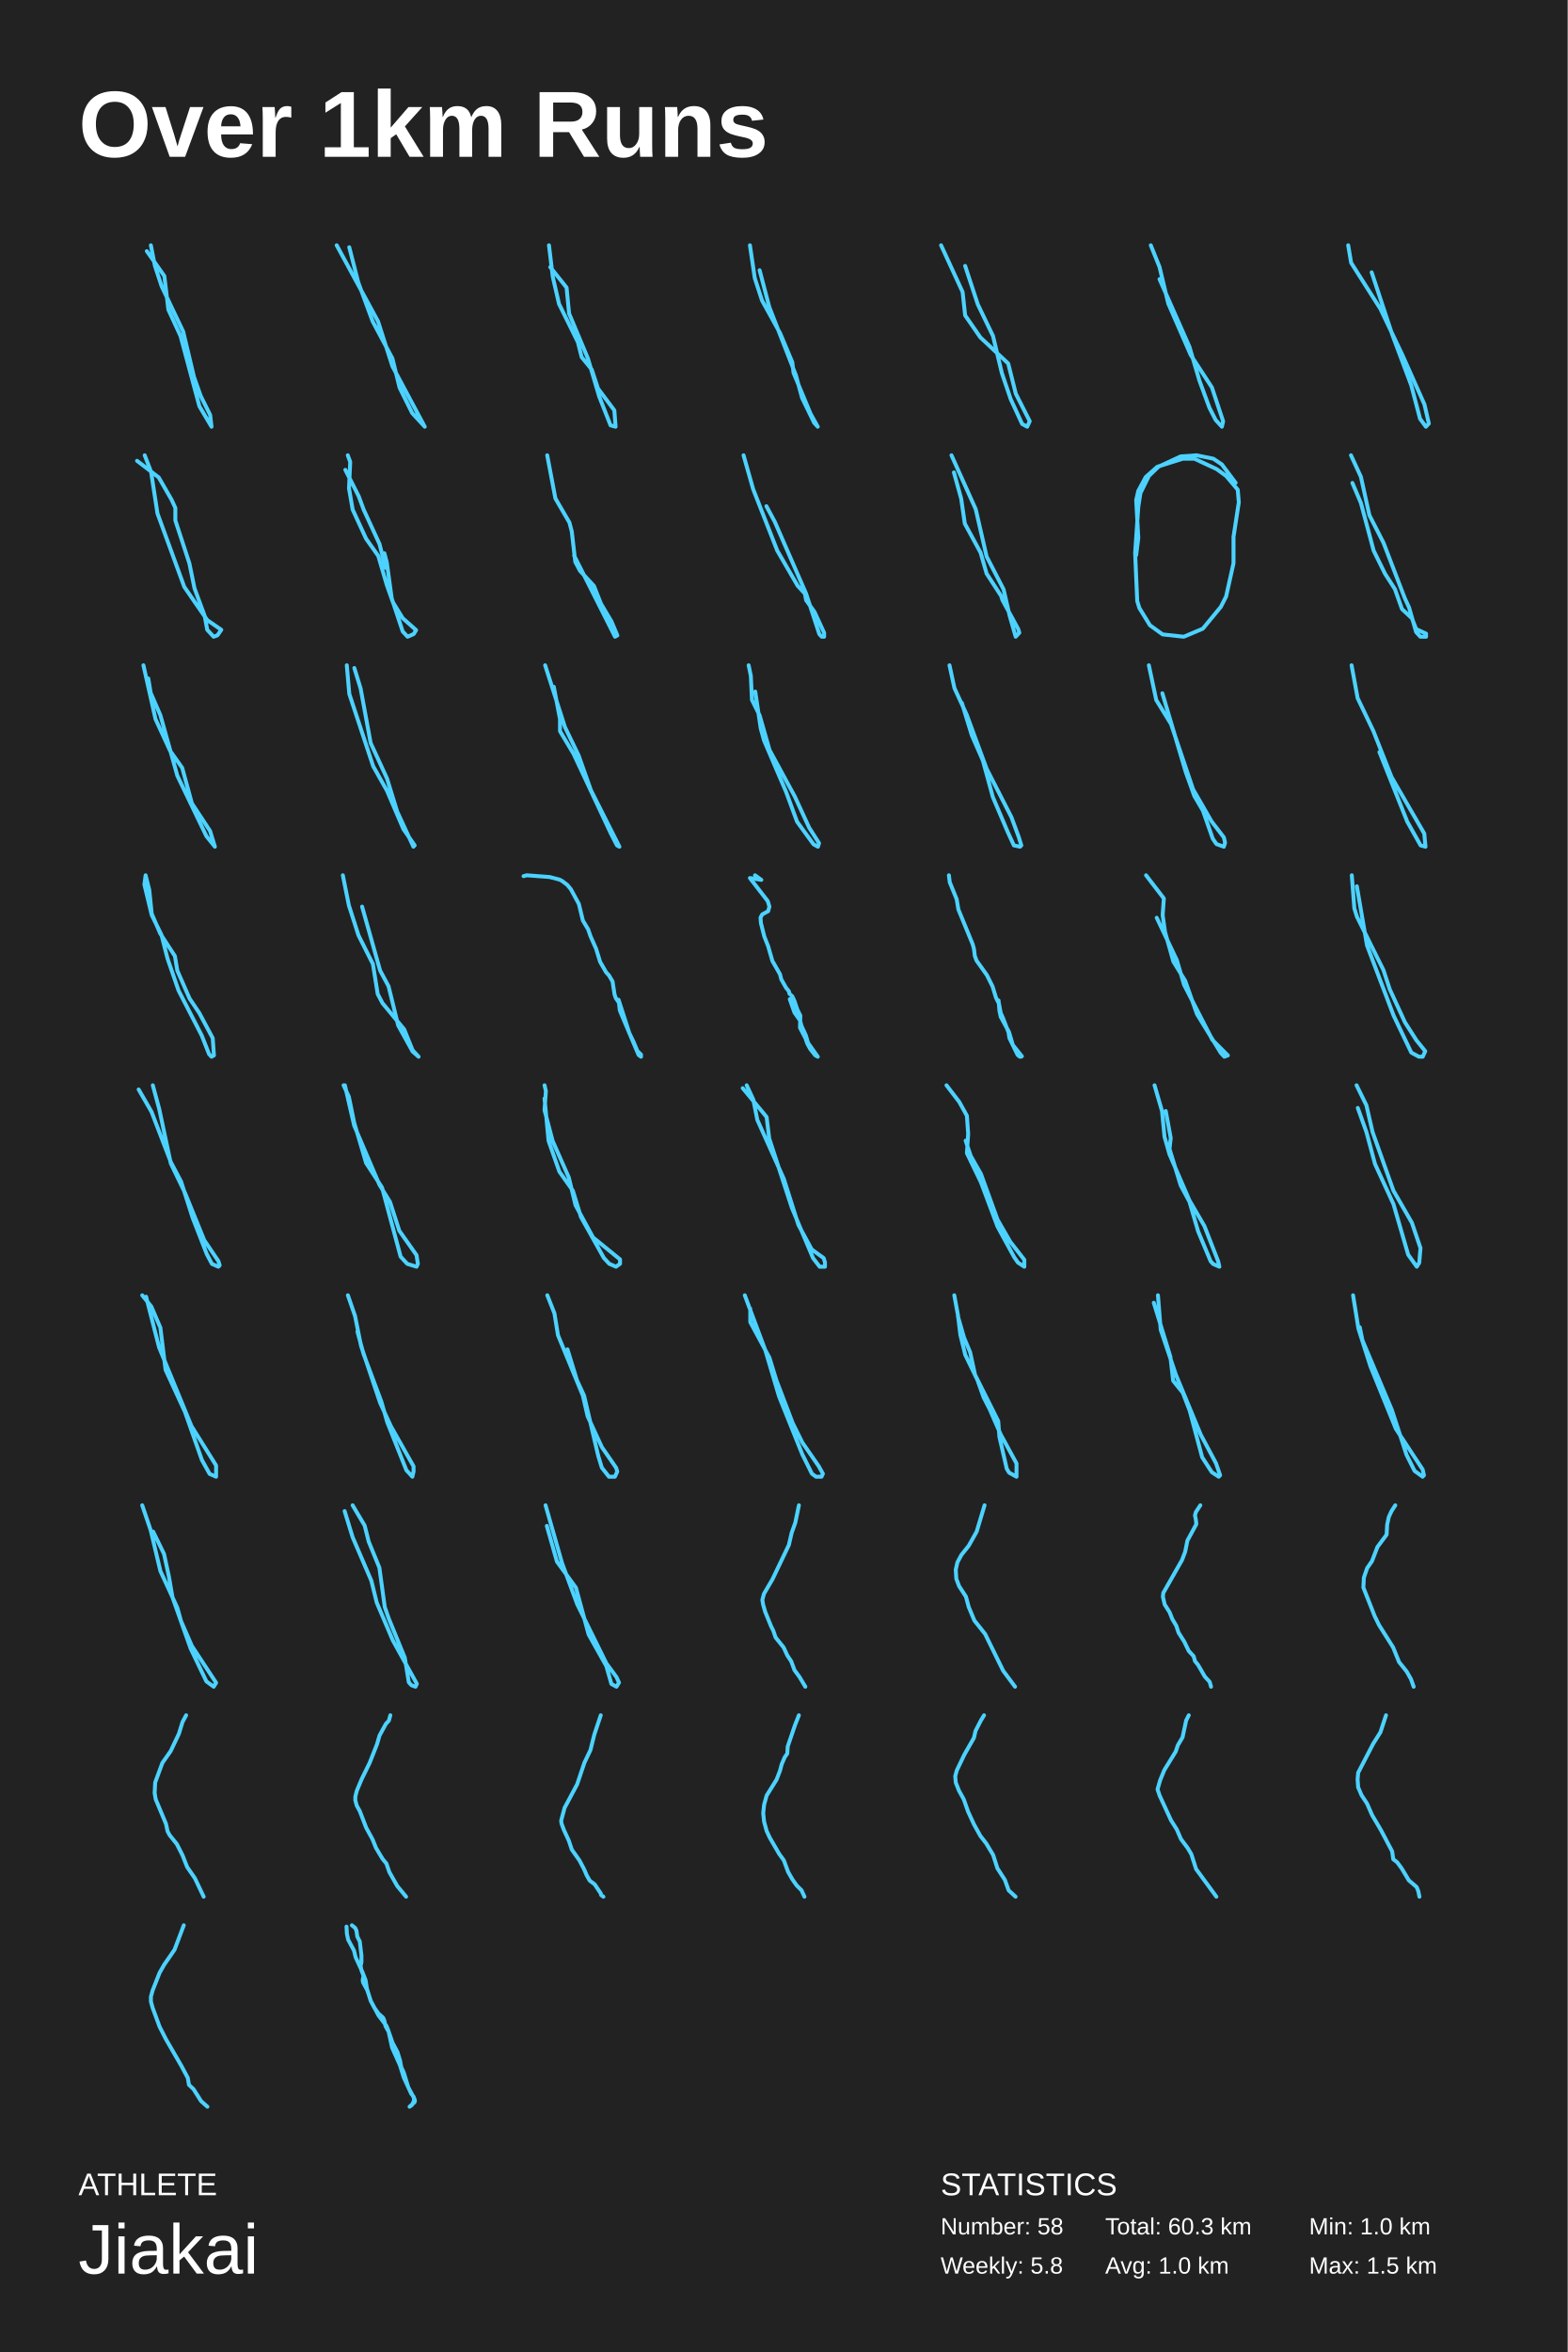
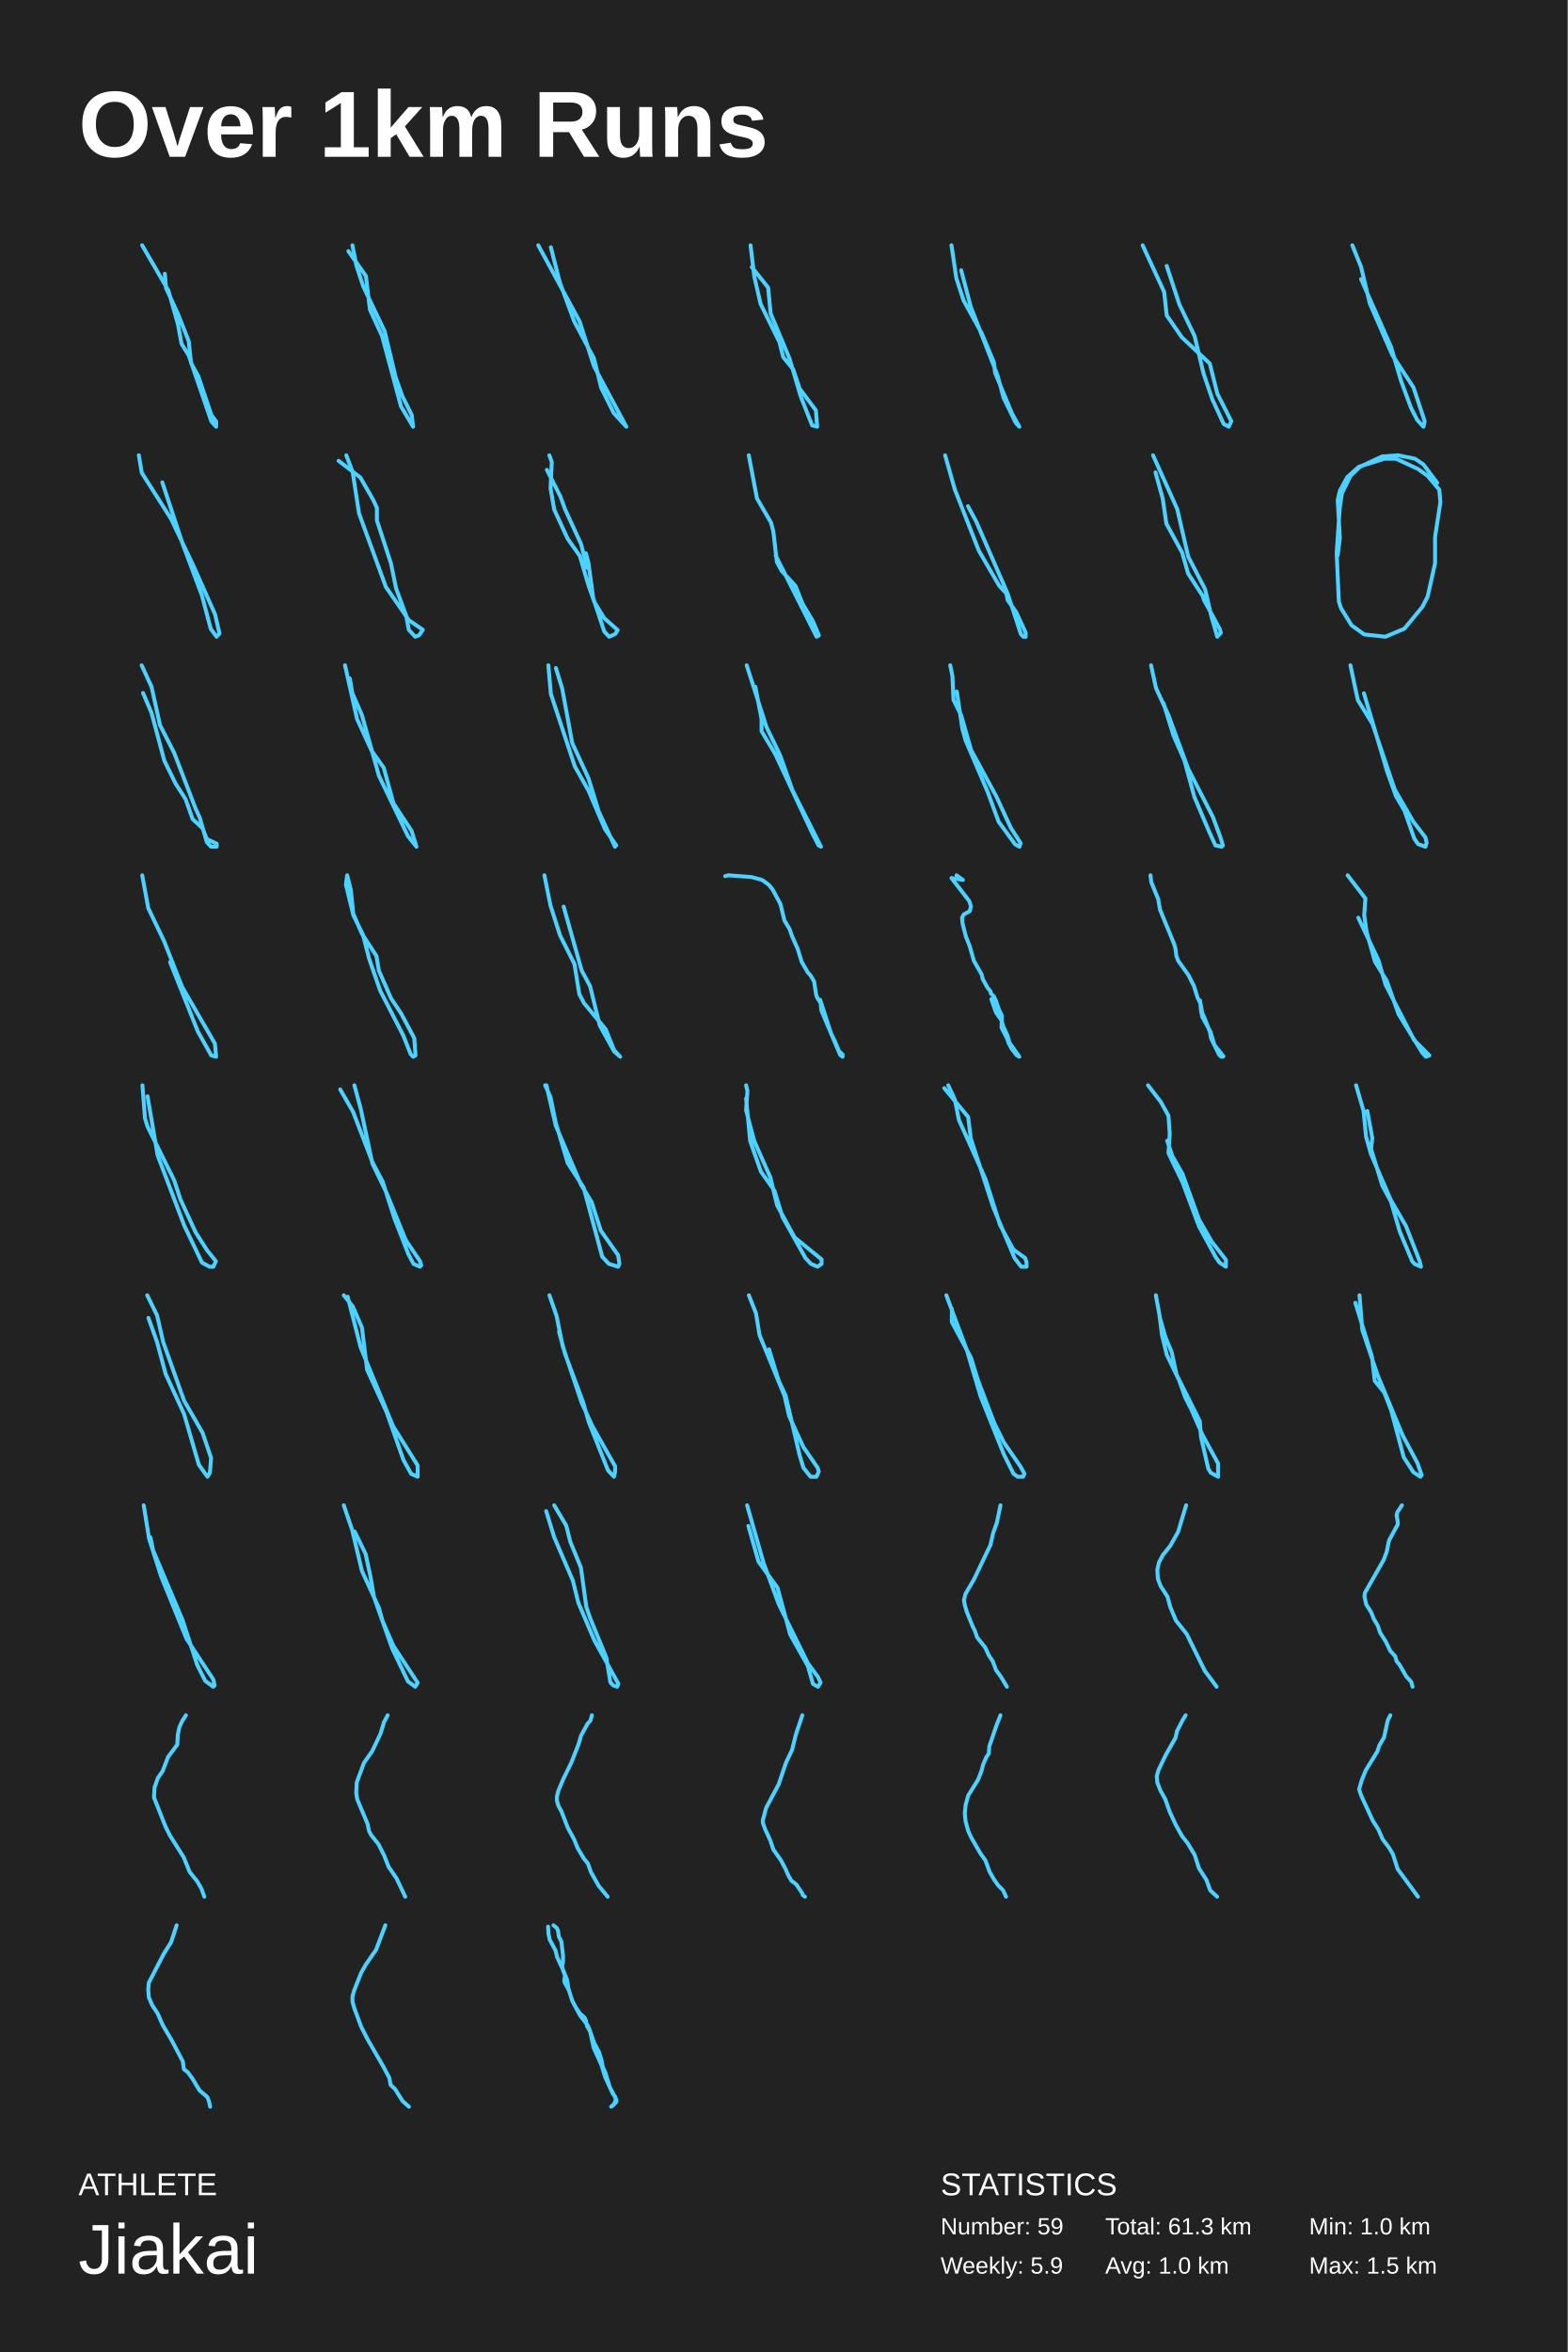
<svg xmlns="http://www.w3.org/2000/svg" baseProfile="full" height="300mm" version="1.1" viewBox="0,0,200,300" width="200mm">
  <defs />
  <rect fill="#222222" height="300" width="200" x="0" y="0" />
  <text fill="#FFFFFF" style="font-size:12px; font-family:Arial; font-weight:bold;" x="10" y="20">Over 1km Runs</text>
  <text fill="#FFFFFF" style="font-size:4px; font-family:Arial" x="10" y="280">ATHLETE</text>
  <text fill="#FFFFFF" style="font-size:9px; font-family:Arial" x="10" y="290">Jiakai</text>
  <text fill="#FFFFFF" style="font-size:4px; font-family:Arial" x="120" y="280">STATISTICS</text>
-   <text fill="#FFFFFF" style="font-size:3px; font-family:Arial" x="120" y="285">Number: 58</text>
-   <text fill="#FFFFFF" style="font-size:3px; font-family:Arial" x="120" y="290">Weekly: 5.8</text>
-   <text fill="#FFFFFF" style="font-size:3px; font-family:Arial" x="141" y="285">Total: 60.3 km</text>
+   <text fill="#FFFFFF" style="font-size:3px; font-family:Arial" x="120" y="285">Number: 59</text>
+   <text fill="#FFFFFF" style="font-size:3px; font-family:Arial" x="120" y="290">Weekly: 5.9</text>
+   <text fill="#FFFFFF" style="font-size:3px; font-family:Arial" x="141" y="285">Total: 61.3 km</text>
  <text fill="#FFFFFF" style="font-size:3px; font-family:Arial" x="141" y="290">Avg: 1.0 km</text>
  <text fill="#FFFFFF" style="font-size:3px; font-family:Arial" x="167" y="285">Min: 1.0 km</text>
  <text fill="#FFFFFF" style="font-size:3px; font-family:Arial" x="167" y="290">Max: 1.5 km</text>
-   <polyline fill="none" points="18.729,32.032 20.965,35.205 21.481,39.498 23.029,42.857 25.437,51.816 26.985,54.429 26.813,52.935 25.609,50.509 24.749,48.083 23.373,42.297 20.621,36.512 19.761,33.899 19.245,31.286" stroke="#4dd2ff" stroke-linecap="round" stroke-linejoin="round" stroke-width="0.5" />
-   <polyline fill="none" points="44.558,31.535 45.705,36.014 47.539,40.991 50.062,45.719 50.979,49.452 52.585,52.687 54.19,54.429 50.062,46.714 48.227,40.991 42.953,31.286" stroke="#4dd2ff" stroke-linecap="round" stroke-linejoin="round" stroke-width="0.5" />
-   <polyline fill="none" points="70.197,34.07 72.281,36.68 72.602,39.986 75.007,45.728 76.451,50.6 77.894,54.255 78.535,54.429 78.375,52.341 76.29,49.556 75.488,47.12 74.206,45.554 73.724,43.64 71.319,38.768 70.517,35.288 70.036,31.286" stroke="#4dd2ff" stroke-linecap="round" stroke-linejoin="round" stroke-width="0.5" />
-   <polyline fill="none" points="96.909,34.472 98.145,39.168 101.546,47.888 102.318,50.739 103.864,53.925 104.327,54.429 103.4,52.752 101.236,47.553 101.082,46.211 99.536,42.522 97.218,38.329 96.291,35.478 95.673,31.286" stroke="#4dd2ff" stroke-linecap="round" stroke-linejoin="round" stroke-width="0.5" />
-   <polyline fill="none" points="123.129,33.916 124.745,38.825 126.684,42.857 127.815,47.591 128.946,50.922 130.4,54.078 131.046,54.429 131.369,53.727 129.592,50.221 128.623,46.364 125.068,43.032 123.129,40.227 122.806,37.247 120.059,31.286" stroke="#4dd2ff" stroke-linecap="round" stroke-linejoin="round" stroke-width="0.5" />
-   <polyline fill="none" points="147.927,35.603 151.747,44.239 153.02,48.557 154.294,52.011 155.089,53.565 155.885,54.429 156.044,53.738 154.612,49.42 151.906,45.275 149.041,38.712 147.927,34.049 146.813,31.286" stroke="#4dd2ff" stroke-linecap="round" stroke-linejoin="round" stroke-width="0.5" />
-   <polyline fill="none" points="174.991,34.737 177.611,42.654 180.043,49.15 181.165,53.414 181.914,54.429 182.288,54.023 181.726,51.586 178.92,45.293 176.114,39.406 172.372,33.519 171.998,31.286" stroke="#4dd2ff" stroke-linecap="round" stroke-linejoin="round" stroke-width="0.5" />
-   <polyline fill="none" points="17.484,58.778 20.252,60.898 21.88,63.725 22.369,64.785 22.369,66.375 24.16,71.851 24.811,75.031 26.113,78.564 26.439,80.331 27.253,81.214 27.741,81.038 28.23,80.331 26.439,79.094 23.508,74.854 20.089,65.491 19.275,60.191 18.461,58.071" stroke="#4dd2ff" stroke-linecap="round" stroke-linejoin="round" stroke-width="0.5" />
-   <polyline fill="none" points="44.057,59.93 45.769,63.308 46.392,64.997 48.416,69.389 49.194,72.43 49.038,70.572 49.35,71.754 49.973,76.315 51.374,80.539 51.996,81.214 52.775,80.876 53.086,80.37 51.374,78.849 50.128,76.822 49.35,74.626 48.26,70.91 46.703,68.714 44.991,64.997 44.524,62.295 44.679,58.916 44.368,58.071" stroke="#4dd2ff" stroke-linecap="round" stroke-linejoin="round" stroke-width="0.5" />
-   <polyline fill="none" points="73.242,70.857 78.462,81.214 78.76,81.052 78.014,79.272 76.672,77.007 75.777,74.741 73.987,72.799 73.391,71.666 72.943,67.782 72.645,66.649 70.855,63.574 69.811,58.071" stroke="#4dd2ff" stroke-linecap="round" stroke-linejoin="round" stroke-width="0.5" />
-   <polyline fill="none" points="97.775,64.565 98.849,66.563 102.839,75.72 104.526,80.881 104.833,81.214 105.14,81.214 105.14,80.715 103.913,78.051 102.839,76.552 102.685,75.72 101.765,74.721 99.156,70.226 96.087,62.4 94.86,58.071" stroke="#4dd2ff" stroke-linecap="round" stroke-linejoin="round" stroke-width="0.5" />
-   <polyline fill="none" points="121.387,58.071 124.478,64.947 125.869,70.985 128.033,75.177 128.805,78.531 129.578,81.214 130.042,80.711 129.887,80.208 127.878,76.519 127.723,76.016 125.869,73.165 125.096,70.481 123.087,66.792 122.623,63.606 121.696,60.252" stroke="#4dd2ff" stroke-linecap="round" stroke-linejoin="round" stroke-width="0.5" />
-   <polyline fill="none" points="157.638,61.587 155.883,59.243 154.803,58.511 152.643,58.071 150.619,58.218 147.784,59.536 146.569,60.708 145.489,62.905 145.22,64.663 144.815,70.522 145.085,76.674 145.355,77.552 146.704,79.75 148.324,80.921 151.024,81.214 153.453,80.189 155.748,77.406 156.423,76.088 157.368,71.84 157.368,68.471 158.043,64.077 157.908,62.466 156.423,60.708 155.208,59.829 152.373,58.511 150.889,58.511 147.649,59.536 146.164,60.854 145.22,62.612 144.95,63.784 145.22,68.618 144.95,70.815" stroke="#4dd2ff" stroke-linecap="round" stroke-linejoin="round" stroke-width="0.5" />
-   <polyline fill="none" points="172.353,58.071 173.618,60.817 174.703,65.72 176.51,69.251 179.221,76.311 179.764,77.488 180.667,80.626 181.21,81.214 181.933,81.214 181.933,80.822 180.667,80.234 180.125,78.861 178.86,77.684 177.956,75.134 176.691,73.173 175.245,70.231 173.618,64.151 172.534,61.602" stroke="#4dd2ff" stroke-linecap="round" stroke-linejoin="round" stroke-width="0.5" />
-   <polyline fill="none" points="18.916,86.534 19.225,88.379 20.462,91.23 22.625,98.944 26.335,106.658 27.416,108.0 26.798,105.988 24.48,102.466 23.244,97.938 21.698,95.758 19.843,91.733 18.298,84.857" stroke="#4dd2ff" stroke-linecap="round" stroke-linejoin="round" stroke-width="0.5" />
-   <polyline fill="none" points="45.204,85.205 46.006,87.815 47.289,94.776 49.373,99.3 50.656,103.476 52.741,108.0 52.901,107.826 51.458,105.738 49.373,100.866 47.609,97.734 44.562,88.511 44.242,84.857" stroke="#4dd2ff" stroke-linecap="round" stroke-linejoin="round" stroke-width="0.5" />
-   <polyline fill="none" points="70.652,87.6 71.442,91.714 71.442,93.257 73.18,96.171 77.919,106.286 78.709,107.829 79.025,108.0 75.392,100.8 73.812,96.343 72.074,92.743 69.546,84.857" stroke="#4dd2ff" stroke-linecap="round" stroke-linejoin="round" stroke-width="0.5" />
-   <polyline fill="none" points="96.352,88.207 97.053,92.927 97.474,94.449 100.281,100.996 101.684,104.803 103.789,107.695 104.35,108.0 104.49,107.543 103.227,105.564 101.403,101.605 98.176,95.667 96.913,91.252 95.931,89.273 95.791,86.227 95.51,84.857" stroke="#4dd2ff" stroke-linecap="round" stroke-linejoin="round" stroke-width="0.5" />
-   <polyline fill="none" points="122.713,89.657 123.976,93.771 125.398,97.029 126.662,101.657 128.558,106.114 129.348,107.829 130.138,108.0 130.296,107.829 129.98,106.8 129.032,104.229 125.872,98.057 123.345,91.2 121.765,87.771 121.133,84.857" stroke="#4dd2ff" stroke-linecap="round" stroke-linejoin="round" stroke-width="0.5" />
-   <polyline fill="none" points="148.292,88.431 151.272,98.471 152.37,101.534 153.467,103.405 154.722,106.979 155.192,107.66 156.133,108.0 156.29,107.489 156.133,106.809 154.565,104.767 152.213,100.683 149.39,92.345 147.508,89.282 146.567,84.857" stroke="#4dd2ff" stroke-linecap="round" stroke-linejoin="round" stroke-width="0.5" />
-   <polyline fill="none" points="175.984,95.925 179.538,104.814 181.238,107.832 181.857,108.0 181.702,106.323 177.529,99.112 175.211,93.242 173.202,89.05 172.429,84.857" stroke="#4dd2ff" stroke-linecap="round" stroke-linejoin="round" stroke-width="0.5" />
-   <polyline fill="none" points="18.576,111.643 18.42,112.825 19.354,116.711 20.6,119.245 21.378,122.285 22.779,126.339 25.737,132.083 26.671,134.448 26.983,134.786 27.294,134.617 27.138,132.421 25.426,129.211 24.18,127.353 22.624,123.806 22.312,121.947 20.444,119.076 19.354,116.542 19.043,113.501 18.576,111.643" stroke="#4dd2ff" stroke-linecap="round" stroke-linejoin="round" stroke-width="0.5" />
-   <polyline fill="none" points="46.193,115.639 48.495,123.797 49.569,125.795 50.796,130.79 52.638,134.12 53.405,134.786 52.638,133.953 51.563,131.289 48.802,127.959 48.188,126.794 47.574,122.965 45.733,119.302 44.505,115.472 43.738,111.643" stroke="#4dd2ff" stroke-linecap="round" stroke-linejoin="round" stroke-width="0.5" />
-   <polyline fill="none" points="66.793,111.754 67.202,111.643 70.117,111.865 71.396,112.198 71.703,112.364 72.368,112.864 72.828,113.419 73.851,115.306 74.362,117.415 75.027,118.525 75.334,119.413 76.05,121.022 76.562,122.687 77.329,124.019 77.687,124.408 78.147,125.185 78.403,126.85 78.556,127.294 78.966,127.904 79.068,128.847 79.221,129.236 81.472,134.564 81.779,134.786 81.779,134.508 81.318,134.064 80.807,132.843 80.295,131.789 78.914,127.515" stroke="#4dd2ff" stroke-linecap="round" stroke-linejoin="round" stroke-width="0.5" />
-   <polyline fill="none" points="96.319,111.643 97.131,112.23 95.669,111.995 97.943,114.932 98.16,115.637 97.997,116.224 97.239,116.636 97.023,117.047 97.077,117.752 97.51,119.455 97.997,120.689 98.538,122.568 99.513,124.272 99.675,124.918 100.271,125.975 100.65,126.445 100.704,126.739 101.083,127.091 101.353,127.678 101.732,128.794 102.111,129.558 102.057,131.085 102.761,132.436 102.977,133.082 103.356,133.787 104.006,134.61 104.331,134.786 103.085,133.024 102.815,132.084 102.274,130.909 102.057,130.145 101.353,129.147 100.758,127.444" stroke="#4dd2ff" stroke-linecap="round" stroke-linejoin="round" stroke-width="0.5" />
-   <polyline fill="none" points="121.057,111.643 121.168,112.54 122.049,114.693 122.27,116.008 124.089,120.434 124.254,121.032 124.364,121.929 124.585,122.527 125.907,124.38 126.624,125.816 127.064,127.251 127.45,128.028 127.671,129.224 127.946,129.822 128.663,131.676 128.773,132.394 129.82,134.547 130.096,134.786 130.261,134.786 130.371,134.726 130.316,134.666 129.214,133.291 128.718,131.616 127.671,129.703 127.505,128.925 127.395,127.61" stroke="#4dd2ff" stroke-linecap="round" stroke-linejoin="round" stroke-width="0.5" />
-   <polyline fill="none" points="146.21,111.643 148.479,114.597 148.328,116.731 148.63,118.865 149.689,122.64 151.202,125.102 152.714,129.369 155.74,134.293 156.193,134.786 156.647,134.622 154.681,132.652 151.05,125.594 150.143,122.476 147.571,117.059" stroke="#4dd2ff" stroke-linecap="round" stroke-linejoin="round" stroke-width="0.5" />
-   <polyline fill="none" points="173.103,113.045 174.396,120.584 177.789,129.526 180.051,134.26 181.021,134.786 181.505,134.786 181.829,134.084 180.698,132.682 179.243,130.403 177.304,126.195 176.497,123.74 173.103,116.903 172.78,115.851 172.457,111.643" stroke="#4dd2ff" stroke-linecap="round" stroke-linejoin="round" stroke-width="0.5" />
-   <polyline fill="none" points="17.689,138.963 19.33,141.811 21.791,148.22 23.103,150.712 24.58,155.341 26.384,159.969 27.041,161.215 27.861,161.571 28.025,161.393 27.861,160.859 26.056,158.189 23.595,152.136 21.791,148.398 20.314,141.455 19.494,138.429" stroke="#4dd2ff" stroke-linecap="round" stroke-linejoin="round" stroke-width="0.5" />
-   <polyline fill="none" points="43.832,138.429 44.509,139.898 45.186,143.204 46.709,148.347 48.741,151.469 51.11,160.286 51.957,161.204 53.142,161.571 53.311,161.204 53.142,160.102 50.941,156.98 49.756,153.306 48.402,151.102 45.186,143.571 44.001,138.429" stroke="#4dd2ff" stroke-linecap="round" stroke-linejoin="round" stroke-width="0.5" />
-   <polyline fill="none" points="69.47,140.108 69.986,145.521 71.362,149.44 73.082,151.866 74.114,155.226 77.038,160.452 77.726,161.198 78.586,161.571 79.102,161.198 79.102,160.638 75.662,157.839 73.426,153.733 72.566,150.187 70.502,145.521 69.47,141.601 69.642,139.175 69.47,138.429" stroke="#4dd2ff" stroke-linecap="round" stroke-linejoin="round" stroke-width="0.5" />
-   <polyline fill="none" points="94.753,138.796 97.799,142.469 98.138,145.225 101.016,154.041 103.724,160.469 104.57,161.571 105.247,161.571 105.247,161.02 105.078,160.469 103.555,159.367 101.862,156.245 100.0,150.367 96.615,142.837 96.107,140.265 95.26,138.429" stroke="#4dd2ff" stroke-linecap="round" stroke-linejoin="round" stroke-width="0.5" />
-   <polyline fill="none" points="120.749,138.429 122.377,140.549 123.354,142.315 123.516,144.612 123.354,147.085 125.144,150.795 127.261,156.448 129.377,160.335 129.866,161.041 130.68,161.571 130.68,160.688 128.889,158.392 127.261,155.565 125.144,149.735 123.842,147.438 123.191,145.495" stroke="#4dd2ff" stroke-linecap="round" stroke-linejoin="round" stroke-width="0.5" />
-   <polyline fill="none" points="148.723,141.71 149.359,145.164 149.2,146.546 150.633,151.209 151.747,153.281 152.861,157.081 154.453,160.881 154.771,161.226 155.567,161.571 155.408,160.881 153.657,156.39 151.747,153.109 149.2,147.237 148.564,144.991 148.245,141.71 147.29,138.429" stroke="#4dd2ff" stroke-linecap="round" stroke-linejoin="round" stroke-width="0.5" />
-   <polyline fill="none" points="173.222,141.321 174.32,144.384 175.418,148.469 177.77,153.574 179.652,160.04 180.75,161.571 181.063,161.061 181.22,159.189 180.122,155.956 177.77,151.872 175.104,144.384 174.32,140.981 173.065,138.429" stroke="#4dd2ff" stroke-linecap="round" stroke-linejoin="round" stroke-width="0.5" />
-   <polyline fill="none" points="18.145,165.214 19.302,166.65 20.46,169.341 21.121,174.723 23.601,180.105 25.75,186.204 26.742,187.998 27.569,188.357 27.569,186.922 24.428,181.899 20.294,171.852 18.641,165.394" stroke="#4dd2ff" stroke-linecap="round" stroke-linejoin="round" stroke-width="0.5" />
-   <polyline fill="none" points="45.601,169.843 46.362,172.653 48.648,178.769 49.409,181.414 51.847,187.531 52.609,188.357 52.761,187.696 52.761,187.035 49.866,181.91 48.495,178.935 46.058,171.661 45.296,167.859 44.382,165.214" stroke="#4dd2ff" stroke-linecap="round" stroke-linejoin="round" stroke-width="0.5" />
-   <polyline fill="none" points="72.395,172.108 73.605,176.047 74.513,178.017 76.328,185.731 76.782,187.208 77.689,188.357 78.445,188.357 78.748,187.701 78.597,187.208 76.782,184.582 74.966,180.643 74.361,178.017 71.185,170.302 70.731,167.512 69.823,165.214" stroke="#4dd2ff" stroke-linecap="round" stroke-linejoin="round" stroke-width="0.5" />
-   <polyline fill="none" points="95.018,165.214 97.64,172.233 99.388,178.114 102.36,185.512 103.584,187.978 104.108,188.357 104.808,188.357 104.982,187.978 104.458,187.029 102.36,183.994 101.136,181.528 99.038,176.027 98.164,173.182 95.717,168.629 95.717,166.922" stroke="#4dd2ff" stroke-linecap="round" stroke-linejoin="round" stroke-width="0.5" />
-   <polyline fill="none" points="122.212,167.917 122.99,170.62 123.768,172.478 124.391,175.35 127.349,181.262 127.505,183.289 128.439,187.344 128.75,187.85 129.684,188.357 129.684,186.668 127.66,182.952 126.259,179.742 125.481,178.222 124.702,176.026 123.146,172.816 122.523,170.282 122.212,167.748 121.744,165.214" stroke="#4dd2ff" stroke-linecap="round" stroke-linejoin="round" stroke-width="0.5" />
-   <polyline fill="none" points="147.198,166.171 149.313,173.056 149.666,176.116 150.9,177.646 151.781,179.942 153.367,185.871 154.601,187.783 155.483,188.357 155.659,188.166 155.13,186.636 153.191,183.002 150.018,175.351 148.08,169.613 147.727,165.214" stroke="#4dd2ff" stroke-linecap="round" stroke-linejoin="round" stroke-width="0.5" />
-   <polyline fill="none" points="173.474,169.287 173.816,170.954 177.569,179.841 179.446,185.58 180.47,187.617 181.494,188.357 181.664,188.172 181.494,187.431 178.081,182.247 174.839,174.286 173.304,169.473 172.621,165.214" stroke="#4dd2ff" stroke-linecap="round" stroke-linejoin="round" stroke-width="0.5" />
-   <polyline fill="none" points="19.534,195.354 20.925,198.205 21.543,201.056 22.007,203.739 24.325,210.28 26.335,214.472 27.262,215.143 27.571,214.64 24.48,209.944 23.089,206.758 22.625,205.081 20.462,200.385 19.225,195.186 18.143,192.0" stroke="#4dd2ff" stroke-linecap="round" stroke-linejoin="round" stroke-width="0.5" />
-   <polyline fill="none" points="44.988,192.0 46.524,194.592 47.036,196.629 48.401,199.961 49.083,204.96 49.595,206.441 51.643,211.44 52.155,214.587 52.496,214.958 53.008,215.143 53.178,214.773 50.107,209.218 48.06,204.405 47.377,201.627 44.988,196.073 43.965,192.741" stroke="#4dd2ff" stroke-linecap="round" stroke-linejoin="round" stroke-width="0.5" />
-   <polyline fill="none" points="69.762,194.63 71.054,199.188 73.478,202.52 75.094,208.481 77.356,212.513 78.002,214.792 78.648,215.143 78.971,214.617 78.648,213.916 77.356,212.162 73.639,204.623 71.701,199.364 69.6,192" stroke="#4dd2ff" stroke-linecap="round" stroke-linejoin="round" stroke-width="0.5" />
-   <polyline fill="none" points="101.923,192 101.461,194.225 101,195.505 100.641,197.063 98.539,201.458 97.462,203.293 97.257,204.072 97.36,204.684 97.616,205.574 98.385,207.466 98.641,207.966 98.949,208.857 99.974,210.136 100.436,211.137 100.948,211.916 101.359,213.029 101.974,213.863 102.743,215.143" stroke="#4dd2ff" stroke-linecap="round" stroke-linejoin="round" stroke-width="0.5" />
-   <polyline fill="none" points="125.606,192 124.597,195.362 123.589,197.16 122.652,198.333 122.148,199.271 121.932,200.21 122.004,201.382 122.364,202.321 123.228,203.65 123.589,204.979 124.309,206.699 125.678,208.419 127.984,213.11 129.497,215.143" stroke="#4dd2ff" stroke-linecap="round" stroke-linejoin="round" stroke-width="0.5" />
-   <polyline fill="none" points="153.135,192.0 152.566,192.864 152.452,193.296 152.566,193.851 152.623,194.407 151.485,196.505 151.201,197.925 150.803,198.974 148.414,203.17 148.357,203.664 148.585,204.652 149.211,205.639 149.552,206.503 150.064,207.367 150.348,208.231 151.087,209.403 151.656,210.576 152.282,211.255 152.452,211.872 152.85,212.366 153.704,213.847 154.329,214.526 154.5,215.143" stroke="#4dd2ff" stroke-linecap="round" stroke-linejoin="round" stroke-width="0.5" />
-   <polyline fill="none" points="178.006,192 177.522,192.749 177.177,193.498 176.97,194.472 176.901,195.745 175.728,197.318 175.038,199.115 174.417,200.014 174.002,201.212 173.933,202.486 175.383,206.155 175.935,207.279 177.73,210.125 178.489,211.997 179.455,213.196 180.007,214.169 180.352,215.143" stroke="#4dd2ff" stroke-linecap="round" stroke-linejoin="round" stroke-width="0.5" />
-   <polyline fill="none" points="23.746,218.786 23.285,219.643 22.824,221.143 21.771,223.357 20.718,224.857 19.796,227.357 19.73,228.714 19.862,229.5 21.179,232.643 21.376,233.571 21.639,234.071 22.561,235.214 23.285,236.643 23.877,238.143 24.865,239.571 25.984,241.929" stroke="#4dd2ff" stroke-linecap="round" stroke-linejoin="round" stroke-width="0.5" />
-   <polyline fill="none" points="49.798,218.786 49.609,219.468 49.232,219.878 48.414,221.38 48.1,222.472 47.156,224.862 46.149,226.91 45.52,228.412 45.331,229.163 45.331,229.64 45.52,230.323 45.898,231.006 46.715,233.122 47.533,234.624 47.974,235.716 48.792,237.082 49.295,237.696 49.672,238.788 50.679,240.563 51.811,241.929" stroke="#4dd2ff" stroke-linecap="round" stroke-linejoin="round" stroke-width="0.5" />
-   <polyline fill="none" points="76.642,218.786 75.816,221.263 75.33,223.214 74.553,224.848 73.63,227.59 72.027,230.594 71.589,232.229 71.638,232.598 71.929,233.388 72.561,234.759 72.95,235.919 73.921,237.29 74.504,238.397 74.844,239.187 75.233,239.873 75.865,240.347 76.642,241.507 76.691,241.718 76.982,241.929" stroke="#4dd2ff" stroke-linecap="round" stroke-linejoin="round" stroke-width="0.5" />
-   <polyline fill="none" points="101.919,218.786 101.425,220.035 100.493,222.772 100.439,223.664 100.11,224.14 99.726,225.033 99.507,225.865 99.068,226.996 97.807,229.019 97.478,230.208 97.368,231.279 97.478,232.35 97.807,233.54 98.191,234.373 99.397,236.455 100.0,237.288 100.548,238.775 101.097,239.727 101.645,240.501 102.248,241.096 102.632,241.929" stroke="#4dd2ff" stroke-linecap="round" stroke-linejoin="round" stroke-width="0.5" />
-   <polyline fill="none" points="125.544,218.786 125.135,219.451 124.454,220.782 124.249,221.669 123.023,223.814 122.069,225.81 121.864,226.549 121.933,227.363 122.341,228.398 122.955,229.507 123.5,231.06 124.249,232.686 125.067,234.165 125.816,235.126 126.702,236.605 127.247,238.306 128.201,239.784 128.678,241.115 129.564,241.929" stroke="#4dd2ff" stroke-linecap="round" stroke-linejoin="round" stroke-width="0.5" />
-   <polyline fill="none" points="151.661,218.786 151.329,219.435 150.864,221.597 150.266,222.607 150,223.4 148.538,225.779 148.007,227.077 147.675,228.23 147.94,229.023 149.402,232.196 150.133,233.349 150.664,234.575 151.528,235.728 151.993,236.521 152.591,238.396 155.182,241.929" stroke="#4dd2ff" stroke-linecap="round" stroke-linejoin="round" stroke-width="0.5" />
-   <polyline fill="none" points="176.823,218.786 176.112,220.946 175.188,222.411 173.268,226.114 173.197,226.963 173.268,227.966 173.695,228.969 174.406,230.049 175.046,231.514 176.183,233.443 177.605,236.143 177.747,237.146 178.245,237.531 178.814,238.303 179.738,239.846 180.733,240.694 180.946,241.234 181.088,241.929" stroke="#4dd2ff" stroke-linecap="round" stroke-linejoin="round" stroke-width="0.5" />
-   <polyline fill="none" points="23.445,245.571 22.269,248.684 20.945,250.599 20.357,251.637 19.474,253.871 19.254,254.669 19.254,255.307 19.474,256.105 20.357,258.5 21.166,260.096 23.151,263.527 23.96,265.043 24.107,265.921 24.696,266.48 25.652,267.996 26.461,268.714" stroke="#4dd2ff" stroke-linecap="round" stroke-linejoin="round" stroke-width="0.5" />
-   <polyline fill="none" points="44.893,245.571 45.317,245.916 45.475,246.261 45.581,247.007 45.899,247.639 46.111,249.419 46.111,250.28 46.005,250.74 46.111,251.314 46.375,252.003 46.269,252.578 46.322,252.865 46.851,253.841 47.328,255.277 47.751,256.081 48.28,256.827 48.863,257.344 49.021,257.688 49.18,258.435 49.603,259.182 50.08,260.56 50.715,261.766 51.032,262.799 51.191,263.661 51.509,264.35 52.091,266.245 52.885,267.738 52.938,267.968 52.885,268.14 52.25,268.714 52.567,268.485 52.726,268.14 52.832,267.853 52.779,267.451 52.461,267.049 51.509,264.982 51.032,263.431 50.027,261.191 49.55,259.009 49.286,258.378 48.28,257.057 47.275,255.162 46.799,253.611 46.64,252.578 46.216,251.486 45.37,249.649 45.158,248.787 44.417,247.409 44.258,246.663 44.205,245.744" stroke="#4dd2ff" stroke-linecap="round" stroke-linejoin="round" stroke-width="0.5" />
+   <polyline fill="none" points="18.135,31.286 21.486,37.071 22.705,41.369 23.162,43.849 24.076,45.337 26.97,53.767 27.58,54.429 27.58,53.767 26.97,52.941 25.295,47.982 24.381,46.329 24.076,43.518 22.705,40.047 21.181,36.741 21.029,34.922" stroke="#4dd2ff" stroke-linecap="round" stroke-linejoin="round" stroke-width="0.5" />
+   <polyline fill="none" points="44.443,32.032 46.679,35.205 47.195,39.498 48.743,42.857 51.151,51.816 52.699,54.429 52.527,52.935 51.323,50.509 50.463,48.083 49.087,42.297 46.335,36.512 45.475,33.899 44.959,31.286" stroke="#4dd2ff" stroke-linecap="round" stroke-linejoin="round" stroke-width="0.5" />
+   <polyline fill="none" points="70.272,31.535 71.419,36.014 73.254,40.991 75.776,45.719 76.694,49.452 78.299,52.687 79.904,54.429 75.776,46.714 73.942,40.991 68.667,31.286" stroke="#4dd2ff" stroke-linecap="round" stroke-linejoin="round" stroke-width="0.5" />
+   <polyline fill="none" points="95.911,34.07 97.995,36.68 98.316,39.986 100.722,45.728 102.165,50.6 103.608,54.255 104.25,54.429 104.089,52.341 102.005,49.556 101.203,47.12 99.92,45.554 99.439,43.64 97.033,38.768 96.232,35.288 95.75,31.286" stroke="#4dd2ff" stroke-linecap="round" stroke-linejoin="round" stroke-width="0.5" />
+   <polyline fill="none" points="122.623,34.472 123.86,39.168 127.26,47.888 128.033,50.739 129.578,53.925 130.042,54.429 129.114,52.752 126.951,47.553 126.796,46.211 125.251,42.522 122.932,38.329 122.005,35.478 121.387,31.286" stroke="#4dd2ff" stroke-linecap="round" stroke-linejoin="round" stroke-width="0.5" />
+   <polyline fill="none" points="148.843,33.916 150.459,38.825 152.398,42.857 153.529,47.591 154.66,50.922 156.114,54.078 156.761,54.429 157.084,53.727 155.306,50.221 154.337,46.364 150.782,43.032 148.843,40.227 148.52,37.247 145.773,31.286" stroke="#4dd2ff" stroke-linecap="round" stroke-linejoin="round" stroke-width="0.5" />
+   <polyline fill="none" points="173.641,35.603 177.461,44.239 178.734,48.557 180.008,52.011 180.804,53.565 181.599,54.429 181.759,53.738 180.326,49.42 177.62,45.275 174.755,38.712 173.641,34.049 172.527,31.286" stroke="#4dd2ff" stroke-linecap="round" stroke-linejoin="round" stroke-width="0.5" />
+   <polyline fill="none" points="20.706,61.523 23.325,69.44 25.757,75.936 26.88,80.199 27.628,81.214 28.002,80.808 27.441,78.372 24.634,72.079 21.828,66.192 18.086,60.305 17.712,58.071" stroke="#4dd2ff" stroke-linecap="round" stroke-linejoin="round" stroke-width="0.5" />
+   <polyline fill="none" points="43.199,58.778 45.966,60.898 47.595,63.725 48.083,64.785 48.083,66.375 49.874,71.851 50.525,75.031 51.828,78.564 52.153,80.331 52.967,81.214 53.456,81.038 53.944,80.331 52.153,79.094 49.223,74.854 45.804,65.491 44.99,60.191 44.176,58.071" stroke="#4dd2ff" stroke-linecap="round" stroke-linejoin="round" stroke-width="0.5" />
+   <polyline fill="none" points="69.771,59.93 71.484,63.308 72.106,64.997 74.13,69.389 74.908,72.43 74.753,70.572 75.064,71.754 75.687,76.315 77.088,80.539 77.711,81.214 78.489,80.876 78.8,80.37 77.088,78.849 75.842,76.822 75.064,74.626 73.974,70.91 72.418,68.714 70.705,64.997 70.238,62.295 70.394,58.916 70.082,58.071" stroke="#4dd2ff" stroke-linecap="round" stroke-linejoin="round" stroke-width="0.5" />
+   <polyline fill="none" points="98.956,70.857 104.176,81.214 104.474,81.052 103.729,79.272 102.386,77.007 101.491,74.741 99.702,72.799 99.105,71.666 98.658,67.782 98.359,66.649 96.57,63.574 95.526,58.071" stroke="#4dd2ff" stroke-linecap="round" stroke-linejoin="round" stroke-width="0.5" />
+   <polyline fill="none" points="123.489,64.565 124.563,66.563 128.553,75.72 130.241,80.881 130.548,81.214 130.854,81.214 130.854,80.715 129.627,78.051 128.553,76.552 128.399,75.72 127.479,74.721 124.87,70.226 121.802,62.4 120.574,58.071" stroke="#4dd2ff" stroke-linecap="round" stroke-linejoin="round" stroke-width="0.5" />
+   <polyline fill="none" points="147.101,58.071 150.192,64.947 151.583,70.985 153.747,75.177 154.52,78.531 155.292,81.214 155.756,80.711 155.601,80.208 153.592,76.519 153.438,76.016 151.583,73.165 150.81,70.481 148.801,66.792 148.338,63.606 147.41,60.252" stroke="#4dd2ff" stroke-linecap="round" stroke-linejoin="round" stroke-width="0.5" />
+   <polyline fill="none" points="183.352,61.587 181.597,59.243 180.517,58.511 178.358,58.071 176.333,58.218 173.498,59.536 172.284,60.708 171.204,62.905 170.934,64.663 170.529,70.522 170.799,76.674 171.069,77.552 172.419,79.75 174.038,80.921 176.738,81.214 179.168,80.189 181.462,77.406 182.137,76.088 183.082,71.84 183.082,68.471 183.757,64.077 183.622,62.466 182.137,60.708 180.922,59.829 178.088,58.511 176.603,58.511 173.363,59.536 171.879,60.854 170.934,62.612 170.664,63.784 170.934,68.618 170.664,70.815" stroke="#4dd2ff" stroke-linecap="round" stroke-linejoin="round" stroke-width="0.5" />
+   <polyline fill="none" points="18.067,84.857 19.333,87.603 20.417,92.506 22.225,96.036 24.936,103.097 25.478,104.274 26.382,107.412 26.924,108.0 27.647,108.0 27.647,107.608 26.382,107.019 25.839,105.646 24.574,104.47 23.67,101.92 22.405,99.959 20.959,97.017 19.333,90.937 18.248,88.387" stroke="#4dd2ff" stroke-linecap="round" stroke-linejoin="round" stroke-width="0.5" />
+   <polyline fill="none" points="44.63,86.534 44.939,88.379 46.176,91.23 48.34,98.944 52.049,106.658 53.131,108.0 52.512,105.988 50.194,102.466 48.958,97.938 47.412,95.758 45.558,91.733 44.012,84.857" stroke="#4dd2ff" stroke-linecap="round" stroke-linejoin="round" stroke-width="0.5" />
+   <polyline fill="none" points="70.918,85.205 71.72,87.815 73.003,94.776 75.088,99.3 76.37,103.476 78.455,108.0 78.615,107.826 77.172,105.738 75.088,100.866 73.324,97.734 70.277,88.511 69.956,84.857" stroke="#4dd2ff" stroke-linecap="round" stroke-linejoin="round" stroke-width="0.5" />
+   <polyline fill="none" points="96.366,87.6 97.156,91.714 97.156,93.257 98.894,96.171 103.634,106.286 104.424,107.829 104.74,108.0 101.106,100.8 99.526,96.343 97.788,92.743 95.26,84.857" stroke="#4dd2ff" stroke-linecap="round" stroke-linejoin="round" stroke-width="0.5" />
+   <polyline fill="none" points="122.066,88.207 122.768,92.927 123.189,94.449 125.995,100.996 127.398,104.803 129.503,107.695 130.064,108.0 130.204,107.543 128.942,105.564 127.117,101.605 123.89,95.667 122.627,91.252 121.645,89.273 121.505,86.227 121.224,84.857" stroke="#4dd2ff" stroke-linecap="round" stroke-linejoin="round" stroke-width="0.5" />
+   <polyline fill="none" points="148.427,89.657 149.691,93.771 151.113,97.029 152.376,101.657 154.272,106.114 155.062,107.829 155.852,108.0 156.01,107.829 155.694,106.8 154.746,104.229 151.587,98.057 149.059,91.2 147.479,87.771 146.847,84.857" stroke="#4dd2ff" stroke-linecap="round" stroke-linejoin="round" stroke-width="0.5" />
+   <polyline fill="none" points="174.006,88.431 176.986,98.471 178.084,101.534 179.182,103.405 180.436,106.979 180.907,107.66 181.848,108.0 182.004,107.489 181.848,106.809 180.279,104.767 177.927,100.683 175.104,92.345 173.222,89.282 172.281,84.857" stroke="#4dd2ff" stroke-linecap="round" stroke-linejoin="round" stroke-width="0.5" />
+   <polyline fill="none" points="21.698,122.711 25.253,131.599 26.953,134.618 27.571,134.786 27.416,133.109 23.244,125.898 20.925,120.028 18.916,115.835 18.143,111.643" stroke="#4dd2ff" stroke-linecap="round" stroke-linejoin="round" stroke-width="0.5" />
+   <polyline fill="none" points="44.29,111.643 44.135,112.825 45.069,116.711 46.314,119.245 47.092,122.285 48.494,126.339 51.451,132.083 52.386,134.448 52.697,134.786 53.008,134.617 52.853,132.421 51.14,129.211 49.895,127.353 48.338,123.806 48.027,121.947 46.158,119.076 45.069,116.542 44.757,113.501 44.29,111.643" stroke="#4dd2ff" stroke-linecap="round" stroke-linejoin="round" stroke-width="0.5" />
+   <polyline fill="none" points="71.907,115.639 74.209,123.797 75.283,125.795 76.511,130.79 78.352,134.12 79.119,134.786 78.352,133.953 77.278,131.289 74.516,127.959 73.902,126.794 73.288,122.965 71.447,119.302 70.22,115.472 69.452,111.643" stroke="#4dd2ff" stroke-linecap="round" stroke-linejoin="round" stroke-width="0.5" />
+   <polyline fill="none" points="92.507,111.754 92.916,111.643 95.832,111.865 97.11,112.198 97.417,112.364 98.082,112.864 98.542,113.419 99.565,115.306 100.077,117.415 100.742,118.525 101.048,119.413 101.765,121.022 102.276,122.687 103.043,124.019 103.401,124.408 103.861,125.185 104.117,126.85 104.271,127.294 104.68,127.904 104.782,128.847 104.936,129.236 107.186,134.564 107.493,134.786 107.493,134.508 107.033,134.064 106.521,132.843 106.01,131.789 104.629,127.515" stroke="#4dd2ff" stroke-linecap="round" stroke-linejoin="round" stroke-width="0.5" />
+   <polyline fill="none" points="122.033,111.643 122.845,112.23 121.384,111.995 123.657,114.932 123.874,115.637 123.711,116.224 122.954,116.636 122.737,117.047 122.791,117.752 123.224,119.455 123.711,120.689 124.253,122.568 125.227,124.272 125.389,124.918 125.985,125.975 126.364,126.445 126.418,126.739 126.797,127.091 127.068,127.678 127.446,128.794 127.825,129.558 127.771,131.085 128.475,132.436 128.692,133.082 129.07,133.787 129.72,134.61 130.045,134.786 128.8,133.024 128.529,132.084 127.988,130.909 127.771,130.145 127.068,129.147 126.472,127.444" stroke="#4dd2ff" stroke-linecap="round" stroke-linejoin="round" stroke-width="0.5" />
+   <polyline fill="none" points="146.772,111.643 146.882,112.54 147.764,114.693 147.984,116.008 149.803,120.434 149.968,121.032 150.078,121.929 150.299,122.527 151.621,124.38 152.338,125.816 152.779,127.251 153.165,128.028 153.385,129.224 153.661,129.822 154.377,131.676 154.487,132.394 155.534,134.547 155.81,134.786 155.975,134.786 156.085,134.726 156.03,134.666 154.928,133.291 154.432,131.616 153.385,129.703 153.22,128.925 153.109,127.61" stroke="#4dd2ff" stroke-linecap="round" stroke-linejoin="round" stroke-width="0.5" />
+   <polyline fill="none" points="171.924,111.643 174.193,114.597 174.042,116.731 174.345,118.865 175.403,122.64 176.916,125.102 178.429,129.369 181.454,134.293 181.908,134.786 182.361,134.622 180.395,132.652 176.765,125.594 175.857,122.476 173.286,117.059" stroke="#4dd2ff" stroke-linecap="round" stroke-linejoin="round" stroke-width="0.5" />
+   <polyline fill="none" points="18.818,139.831 20.11,147.37 23.503,156.312 25.765,161.045 26.735,161.571 27.22,161.571 27.543,160.87 26.412,159.468 24.958,157.188 23.019,152.981 22.211,150.526 18.818,143.688 18.495,142.636 18.171,138.429" stroke="#4dd2ff" stroke-linecap="round" stroke-linejoin="round" stroke-width="0.5" />
+   <polyline fill="none" points="43.404,138.963 45.044,141.811 47.505,148.22 48.818,150.712 50.294,155.341 52.099,159.969 52.755,161.215 53.575,161.571 53.739,161.393 53.575,160.859 51.771,158.189 49.31,152.136 47.505,148.398 46.028,141.455 45.208,138.429" stroke="#4dd2ff" stroke-linecap="round" stroke-linejoin="round" stroke-width="0.5" />
+   <polyline fill="none" points="69.546,138.429 70.223,139.898 70.9,143.204 72.424,148.347 74.455,151.469 76.825,160.286 77.671,161.204 78.856,161.571 79.025,161.204 78.856,160.102 76.655,156.98 75.471,153.306 74.116,151.102 70.9,143.571 69.715,138.429" stroke="#4dd2ff" stroke-linecap="round" stroke-linejoin="round" stroke-width="0.5" />
+   <polyline fill="none" points="95.184,140.108 95.7,145.521 97.076,149.44 98.796,151.866 99.828,155.226 102.752,160.452 103.44,161.198 104.3,161.571 104.816,161.198 104.816,160.638 101.376,157.839 99.14,153.733 98.28,150.187 96.216,145.521 95.184,141.601 95.356,139.175 95.184,138.429" stroke="#4dd2ff" stroke-linecap="round" stroke-linejoin="round" stroke-width="0.5" />
+   <polyline fill="none" points="120.467,138.796 123.514,142.469 123.852,145.225 126.73,154.041 129.438,160.469 130.285,161.571 130.962,161.571 130.962,161.02 130.792,160.469 129.269,159.367 127.576,156.245 125.714,150.367 122.329,142.837 121.821,140.265 120.975,138.429" stroke="#4dd2ff" stroke-linecap="round" stroke-linejoin="round" stroke-width="0.5" />
+   <polyline fill="none" points="146.463,138.429 148.091,140.549 149.068,142.315 149.231,144.612 149.068,147.085 150.859,150.795 152.975,156.448 155.092,160.335 155.58,161.041 156.394,161.571 156.394,160.688 154.603,158.392 152.975,155.565 150.859,149.735 149.556,147.438 148.905,145.495" stroke="#4dd2ff" stroke-linecap="round" stroke-linejoin="round" stroke-width="0.5" />
+   <polyline fill="none" points="174.437,141.71 175.074,145.164 174.915,146.546 176.347,151.209 177.461,153.281 178.575,157.081 180.167,160.881 180.485,161.226 181.281,161.571 181.122,160.881 179.371,156.39 177.461,153.109 174.915,147.237 174.278,144.991 173.96,141.71 173.005,138.429" stroke="#4dd2ff" stroke-linecap="round" stroke-linejoin="round" stroke-width="0.5" />
+   <polyline fill="none" points="18.937,168.107 20.034,171.17 21.132,175.254 23.484,180.359 25.366,186.826 26.464,188.357 26.778,187.847 26.935,185.975 25.837,182.742 23.484,178.658 20.818,171.17 20.034,167.767 18.78,165.214" stroke="#4dd2ff" stroke-linecap="round" stroke-linejoin="round" stroke-width="0.5" />
+   <polyline fill="none" points="43.859,165.214 45.017,166.65 46.174,169.341 46.835,174.723 49.315,180.105 51.465,186.204 52.457,187.998 53.283,188.357 53.283,186.922 50.142,181.899 46.009,171.852 44.355,165.394" stroke="#4dd2ff" stroke-linecap="round" stroke-linejoin="round" stroke-width="0.5" />
+   <polyline fill="none" points="71.315,169.843 72.077,172.653 74.362,178.769 75.124,181.414 77.561,187.531 78.323,188.357 78.475,187.696 78.475,187.035 75.581,181.91 74.21,178.935 71.772,171.661 71.01,167.859 70.096,165.214" stroke="#4dd2ff" stroke-linecap="round" stroke-linejoin="round" stroke-width="0.5" />
+   <polyline fill="none" points="98.109,172.108 99.319,176.047 100.227,178.017 102.042,185.731 102.496,187.208 103.403,188.357 104.16,188.357 104.462,187.701 104.311,187.208 102.496,184.582 100.681,180.643 100.076,178.017 96.899,170.302 96.445,167.512 95.538,165.214" stroke="#4dd2ff" stroke-linecap="round" stroke-linejoin="round" stroke-width="0.5" />
+   <polyline fill="none" points="120.732,165.214 123.354,172.233 125.102,178.114 128.074,185.512 129.298,187.978 129.823,188.357 130.522,188.357 130.697,187.978 130.172,187.029 128.074,183.994 126.851,181.528 124.753,176.027 123.879,173.182 121.431,168.629 121.431,166.922" stroke="#4dd2ff" stroke-linecap="round" stroke-linejoin="round" stroke-width="0.5" />
+   <polyline fill="none" points="147.926,167.917 148.704,170.62 149.483,172.478 150.105,175.35 153.063,181.262 153.219,183.289 154.153,187.344 154.464,187.85 155.398,188.357 155.398,186.668 153.375,182.952 151.973,179.742 151.195,178.222 150.417,176.026 148.86,172.816 148.237,170.282 147.926,167.748 147.459,165.214" stroke="#4dd2ff" stroke-linecap="round" stroke-linejoin="round" stroke-width="0.5" />
+   <polyline fill="none" points="172.913,166.171 175.028,173.056 175.38,176.116 176.614,177.646 177.495,179.942 179.082,185.871 180.316,187.783 181.197,188.357 181.373,188.166 180.844,186.636 178.905,183.002 175.733,175.351 173.794,169.613 173.441,165.214" stroke="#4dd2ff" stroke-linecap="round" stroke-linejoin="round" stroke-width="0.5" />
+   <polyline fill="none" points="19.189,196.073 19.53,197.739 23.284,206.626 25.161,212.366 26.184,214.402 27.208,215.143 27.379,214.958 27.208,214.217 23.796,209.033 20.554,201.072 19.018,196.258 18.336,192.0" stroke="#4dd2ff" stroke-linecap="round" stroke-linejoin="round" stroke-width="0.5" />
+   <polyline fill="none" points="45.249,195.354 46.64,198.205 47.258,201.056 47.721,203.739 50.04,210.28 52.049,214.472 52.976,215.143 53.285,214.64 50.194,209.944 48.803,206.758 48.34,205.081 46.176,200.385 44.939,195.186 43.858,192.0" stroke="#4dd2ff" stroke-linecap="round" stroke-linejoin="round" stroke-width="0.5" />
+   <polyline fill="none" points="70.703,192.0 72.238,194.592 72.75,196.629 74.115,199.961 74.798,204.96 75.309,206.441 77.357,211.44 77.869,214.587 78.21,214.958 78.722,215.143 78.893,214.773 75.821,209.218 73.774,204.405 73.091,201.627 70.703,196.073 69.679,192.741" stroke="#4dd2ff" stroke-linecap="round" stroke-linejoin="round" stroke-width="0.5" />
+   <polyline fill="none" points="95.476,194.63 96.768,199.188 99.192,202.52 100.808,208.481 103.07,212.513 103.716,214.792 104.363,215.143 104.686,214.617 104.363,213.916 103.07,212.162 99.354,204.623 97.415,199.364 95.314,192" stroke="#4dd2ff" stroke-linecap="round" stroke-linejoin="round" stroke-width="0.5" />
+   <polyline fill="none" points="127.637,192 127.175,194.225 126.714,195.505 126.355,197.063 124.253,201.458 123.177,203.293 122.971,204.072 123.074,204.684 123.33,205.574 124.099,207.466 124.356,207.966 124.663,208.857 125.689,210.136 126.15,211.137 126.663,211.916 127.073,213.029 127.688,213.863 128.457,215.143" stroke="#4dd2ff" stroke-linecap="round" stroke-linejoin="round" stroke-width="0.5" />
+   <polyline fill="none" points="151.32,192 150.312,195.362 149.303,197.16 148.366,198.333 147.862,199.271 147.646,200.21 147.718,201.382 148.078,202.321 148.943,203.65 149.303,204.979 150.024,206.699 151.393,208.419 153.698,213.11 155.211,215.143" stroke="#4dd2ff" stroke-linecap="round" stroke-linejoin="round" stroke-width="0.5" />
+   <polyline fill="none" points="178.849,192.0 178.28,192.864 178.167,193.296 178.28,193.851 178.337,194.407 177.2,196.505 176.915,197.925 176.517,198.974 174.129,203.17 174.072,203.664 174.299,204.652 174.925,205.639 175.266,206.503 175.778,207.367 176.062,208.231 176.802,209.403 177.37,210.576 177.996,211.255 178.167,211.872 178.565,212.366 179.418,213.847 180.043,214.526 180.214,215.143" stroke="#4dd2ff" stroke-linecap="round" stroke-linejoin="round" stroke-width="0.5" />
+   <polyline fill="none" points="23.72,218.786 23.237,219.535 22.892,220.284 22.685,221.257 22.616,222.531 21.442,224.103 20.752,225.901 20.131,226.8 19.717,227.998 19.648,229.271 21.097,232.941 21.649,234.065 23.444,236.911 24.203,238.783 25.169,239.981 25.722,240.955 26.067,241.929" stroke="#4dd2ff" stroke-linecap="round" stroke-linejoin="round" stroke-width="0.5" />
+   <polyline fill="none" points="49.46,218.786 48.999,219.643 48.539,221.143 47.485,223.357 46.432,224.857 45.511,227.357 45.445,228.714 45.576,229.5 46.893,232.643 47.09,233.571 47.354,234.071 48.275,235.214 48.999,236.643 49.592,238.143 50.579,239.571 51.698,241.929" stroke="#4dd2ff" stroke-linecap="round" stroke-linejoin="round" stroke-width="0.5" />
+   <polyline fill="none" points="75.513,218.786 75.324,219.468 74.946,219.878 74.128,221.38 73.814,222.472 72.87,224.862 71.864,226.91 71.234,228.412 71.046,229.163 71.046,229.64 71.234,230.323 71.612,231.006 72.43,233.122 73.248,234.624 73.688,235.716 74.506,237.082 75.009,237.696 75.387,238.788 76.393,240.563 77.526,241.929" stroke="#4dd2ff" stroke-linecap="round" stroke-linejoin="round" stroke-width="0.5" />
+   <polyline fill="none" points="102.356,218.786 101.53,221.263 101.045,223.214 100.267,224.848 99.344,227.59 97.741,230.594 97.304,232.229 97.352,232.598 97.644,233.388 98.275,234.759 98.664,235.919 99.636,237.29 100.219,238.397 100.559,239.187 100.947,239.873 101.579,240.347 102.356,241.507 102.405,241.718 102.696,241.929" stroke="#4dd2ff" stroke-linecap="round" stroke-linejoin="round" stroke-width="0.5" />
+   <polyline fill="none" points="127.633,218.786 127.14,220.035 126.208,222.772 126.153,223.664 125.824,224.14 125.44,225.033 125.221,225.865 124.782,226.996 123.521,229.019 123.192,230.208 123.083,231.279 123.192,232.35 123.521,233.54 123.905,234.373 125.111,236.455 125.714,237.288 126.263,238.775 126.811,239.727 127.359,240.501 127.962,241.096 128.346,241.929" stroke="#4dd2ff" stroke-linecap="round" stroke-linejoin="round" stroke-width="0.5" />
+   <polyline fill="none" points="151.258,218.786 150.849,219.451 150.168,220.782 149.964,221.669 148.737,223.814 147.783,225.81 147.579,226.549 147.647,227.363 148.056,228.398 148.669,229.507 149.214,231.06 149.964,232.686 150.781,234.165 151.531,235.126 152.417,236.605 152.962,238.306 153.916,239.784 154.393,241.115 155.278,241.929" stroke="#4dd2ff" stroke-linecap="round" stroke-linejoin="round" stroke-width="0.5" />
+   <polyline fill="none" points="177.375,218.786 177.043,219.435 176.578,221.597 175.98,222.607 175.714,223.4 174.253,225.779 173.721,227.077 173.389,228.23 173.655,229.023 175.116,232.196 175.847,233.349 176.379,234.575 177.243,235.728 177.708,236.521 178.306,238.396 180.897,241.929" stroke="#4dd2ff" stroke-linecap="round" stroke-linejoin="round" stroke-width="0.5" />
+   <polyline fill="none" points="22.537,245.571 21.826,247.731 20.902,249.197 18.983,252.9 18.912,253.749 18.983,254.751 19.409,255.754 20.12,256.834 20.76,258.3 21.897,260.229 23.319,262.929 23.461,263.931 23.959,264.317 24.528,265.089 25.452,266.631 26.447,267.48 26.661,268.02 26.803,268.714" stroke="#4dd2ff" stroke-linecap="round" stroke-linejoin="round" stroke-width="0.5" />
+   <polyline fill="none" points="49.16,245.571 47.983,248.684 46.659,250.599 46.071,251.637 45.188,253.871 44.968,254.669 44.968,255.307 45.188,256.105 46.071,258.5 46.88,260.096 48.866,263.527 49.675,265.043 49.822,265.921 50.41,266.48 51.366,267.996 52.175,268.714" stroke="#4dd2ff" stroke-linecap="round" stroke-linejoin="round" stroke-width="0.5" />
+   <polyline fill="none" points="70.608,245.571 71.031,245.916 71.19,246.261 71.296,247.007 71.613,247.639 71.825,249.419 71.825,250.28 71.719,250.74 71.825,251.314 72.089,252.003 71.984,252.578 72.037,252.865 72.566,253.841 73.042,255.277 73.465,256.081 73.995,256.827 74.577,257.344 74.736,257.688 74.894,258.435 75.318,259.182 75.794,260.56 76.429,261.766 76.747,262.799 76.905,263.661 77.223,264.35 77.805,266.245 78.599,267.738 78.652,267.968 78.599,268.14 77.964,268.714 78.281,268.485 78.44,268.14 78.546,267.853 78.493,267.451 78.176,267.049 77.223,264.982 76.747,263.431 75.741,261.191 75.265,259.009 75,258.378 73.995,257.057 72.989,255.162 72.513,253.611 72.354,252.578 71.931,251.486 71.084,249.649 70.872,248.787 70.131,247.409 69.973,246.663 69.92,245.744" stroke="#4dd2ff" stroke-linecap="round" stroke-linejoin="round" stroke-width="0.5" />
</svg>
